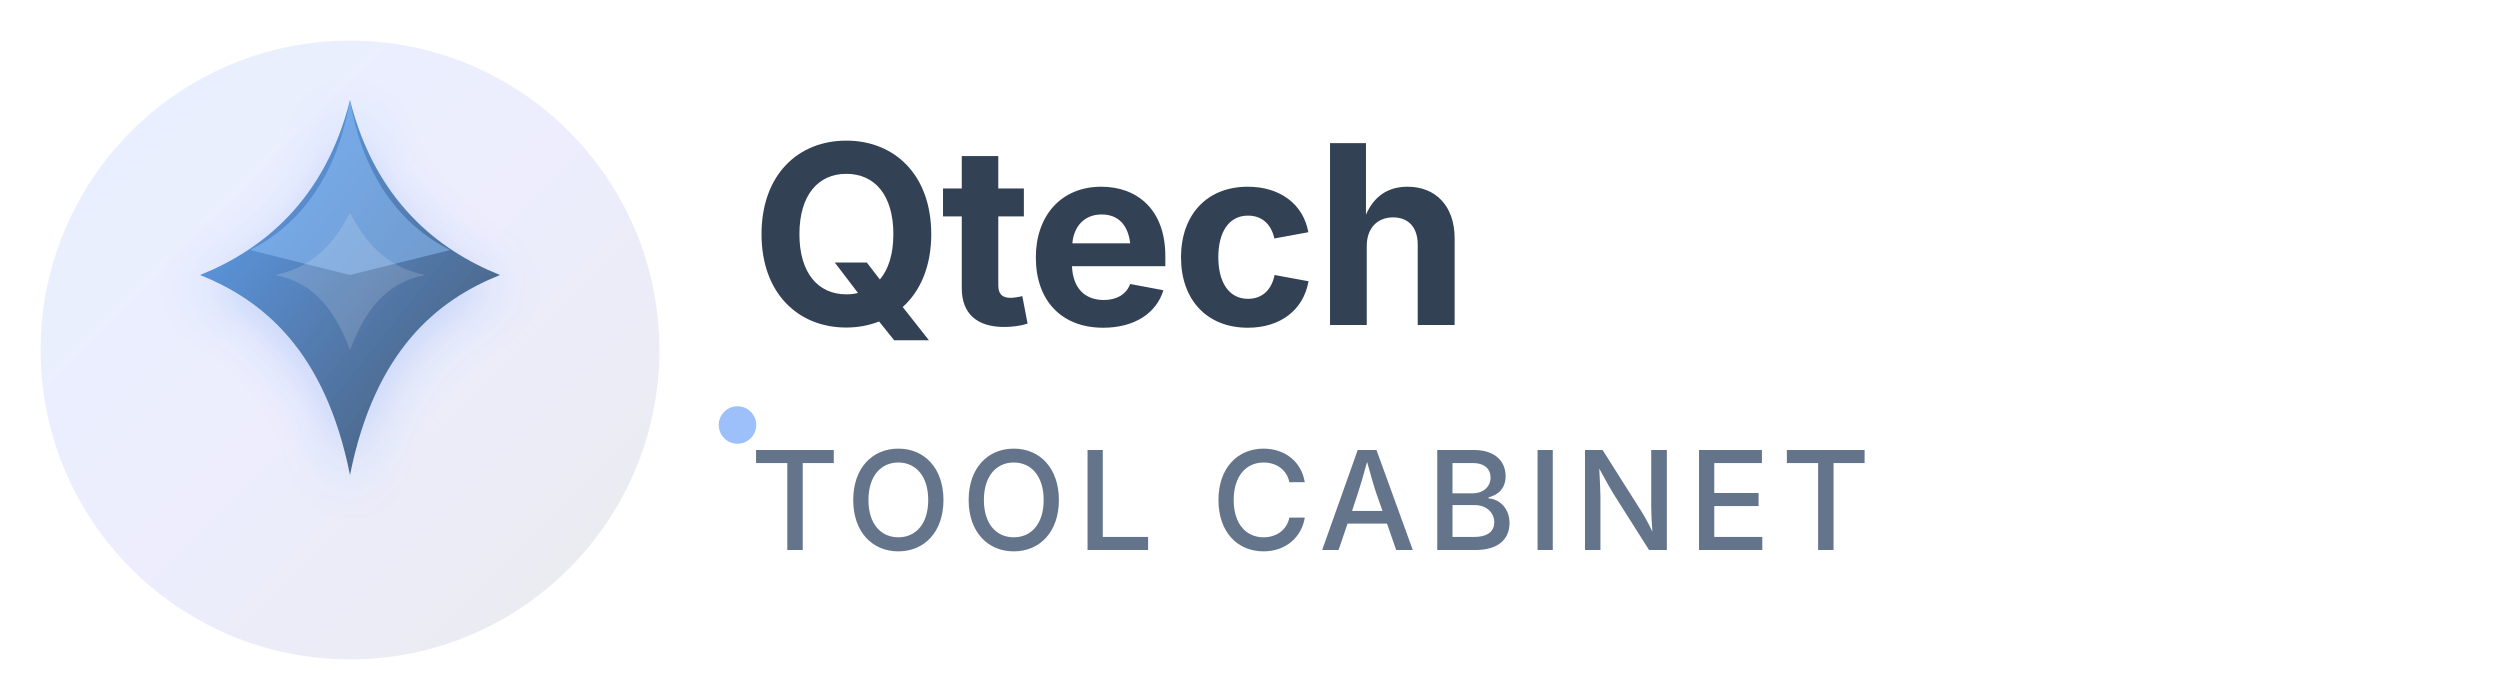
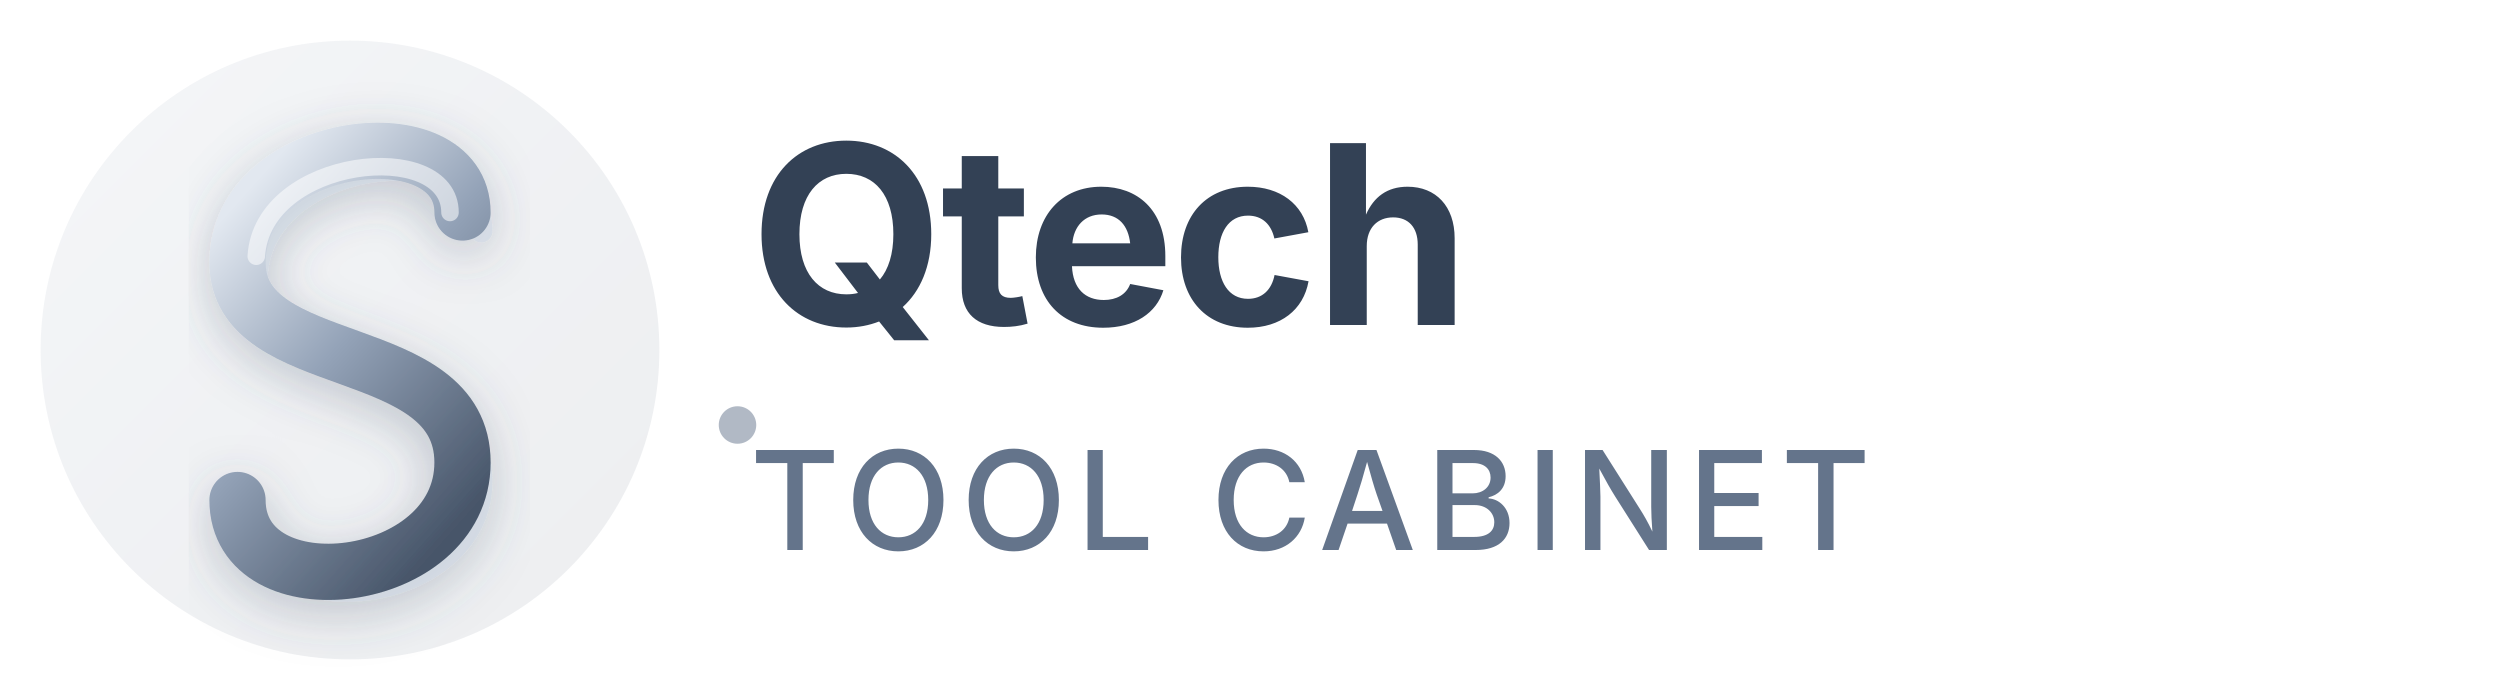
<svg xmlns="http://www.w3.org/2000/svg" viewBox="0 0 200 56" fill="none">
  <defs>
    <linearGradient id="logoGrad" x1="0%" y1="0%" x2="100%" y2="100%">
-       <stop offset="0%" stop-color="#3b82f6" />
-       <stop offset="50%" stop-color="#6366f1" />
+       <stop offset="0%" stop-color="#94A3B8" />
+       <stop offset="50%" stop-color="#64748B" />
      <stop offset="100%" stop-color="#475569" />
    </linearGradient>
-     <linearGradient id="starGrad" x1="0%" y1="0%" x2="100%" y2="100%">
-       <stop offset="0%" stop-color="#60a5fa" />
+     <linearGradient id="swirlGrad" x1="20%" y1="0%" x2="80%" y2="100%">
+       <stop offset="0%" stop-color="#E2E8F0" />
+       <stop offset="45%" stop-color="#94A3B8" />
      <stop offset="100%" stop-color="#475569" />
    </linearGradient>
    <filter id="softShadow" x="-20%" y="-20%" width="140%" height="140%">
-       <feDropShadow dx="0" dy="1" stdDeviation="2" flood-color="#3b82f6" flood-opacity="0.25" />
+       <feDropShadow dx="0" dy="1" stdDeviation="2" flood-color="#475569" flood-opacity="0.28" />
    </filter>
  </defs>
-   <circle cx="28" cy="28" r="24" fill="url(#logoGrad)" opacity="0.12" stroke="url(#logoGrad)" stroke-width="1.5" />
+   <circle cx="28" cy="28" r="24" fill="url(#logoGrad)" opacity="0.10" stroke="url(#logoGrad)" stroke-width="1.5" />
  <g filter="url(#softShadow)">
-     <path d="M28 8              C30 16, 35 20, 40 22              C35 24, 30 28, 28 38              C26 28, 21 24, 16 22              C21 20, 26 16, 28 8Z" fill="url(#starGrad)" />
-     <path d="M28 8              C29 14, 32 18, 36 20              L28 22              L20 20              C24 18, 27 14, 28 8Z" fill="rgba(147,197,253,0.5)" />
-     <path d="M28 17              C29.5 20, 31.5 21.5, 34 22              C31.5 22.5, 29.5 24, 28 28              C26.5 24, 24.5 22.5, 22 22              C24.5 21.5, 26.5 20, 28 17Z" fill="rgba(255,255,255,0.15)" />
+     <path d="M37 17              C37 9, 19 11, 19 21              C19 30, 37 27, 37 37              C37 47, 19 49, 19 40" fill="none" stroke="#CBD5E1" stroke-width="1.8" stroke-linecap="round" opacity="0.55" transform="translate(1.5 1.5)" />
+     <path d="M37 17              C37 9, 19 11, 19 21              C19 30, 37 27, 37 37              C37 47, 19 49, 19 40" fill="none" stroke="url(#swirlGrad)" stroke-width="4.5" stroke-linecap="round" />
+     <path d="M36 17              C36 11, 21 12.5, 20.5 20.5" fill="none" stroke="rgba(255,255,255,0.55)" stroke-width="1.4" stroke-linecap="round" />
  </g>
  <text x="60" y="26" font-family="'Inter', 'SF Pro Display', -apple-system, BlinkMacSystemFont, sans-serif" font-size="20" font-weight="700" fill="#334155" letter-spacing="-0.3">
    Qtech
  </text>
  <text x="60" y="44" font-family="'Inter', 'SF Pro Display', -apple-system, BlinkMacSystemFont, sans-serif" font-size="11" font-weight="500" fill="#64748b" letter-spacing="0.8">
    TOOL CABINET
  </text>
-   <circle cx="59" cy="34" r="1.5" fill="#3b82f6" opacity="0.5" />
+   <circle cx="59" cy="34" r="1.5" fill="#64748B" opacity="0.5" />
</svg>
